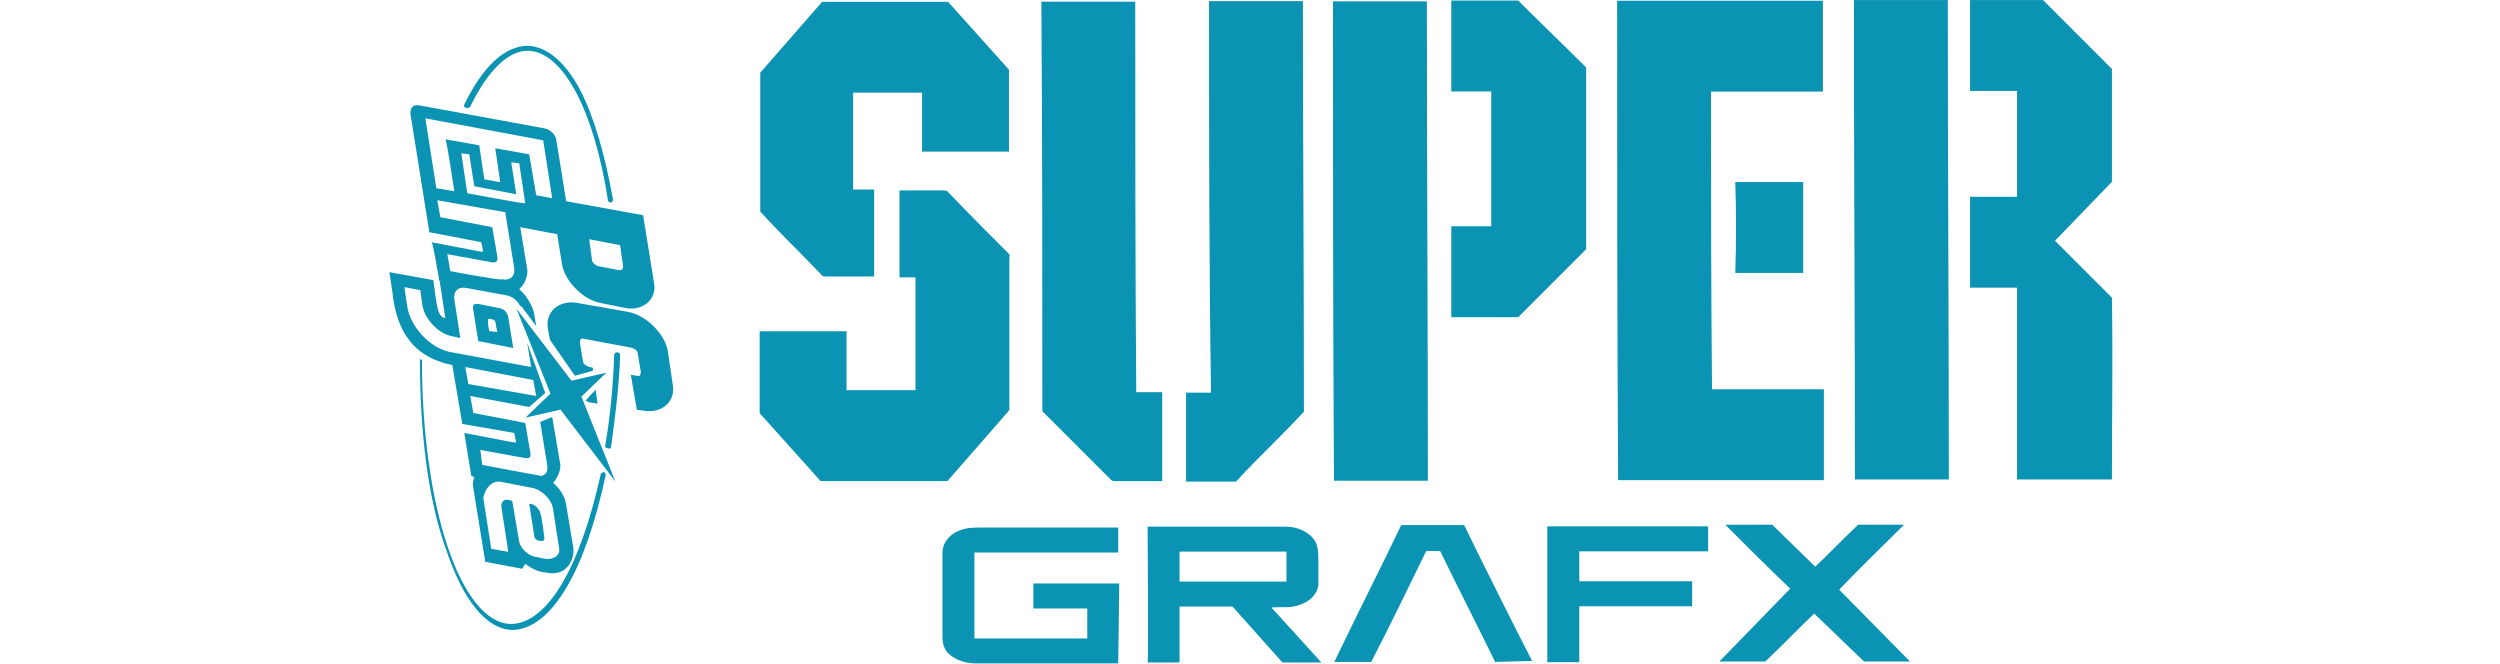
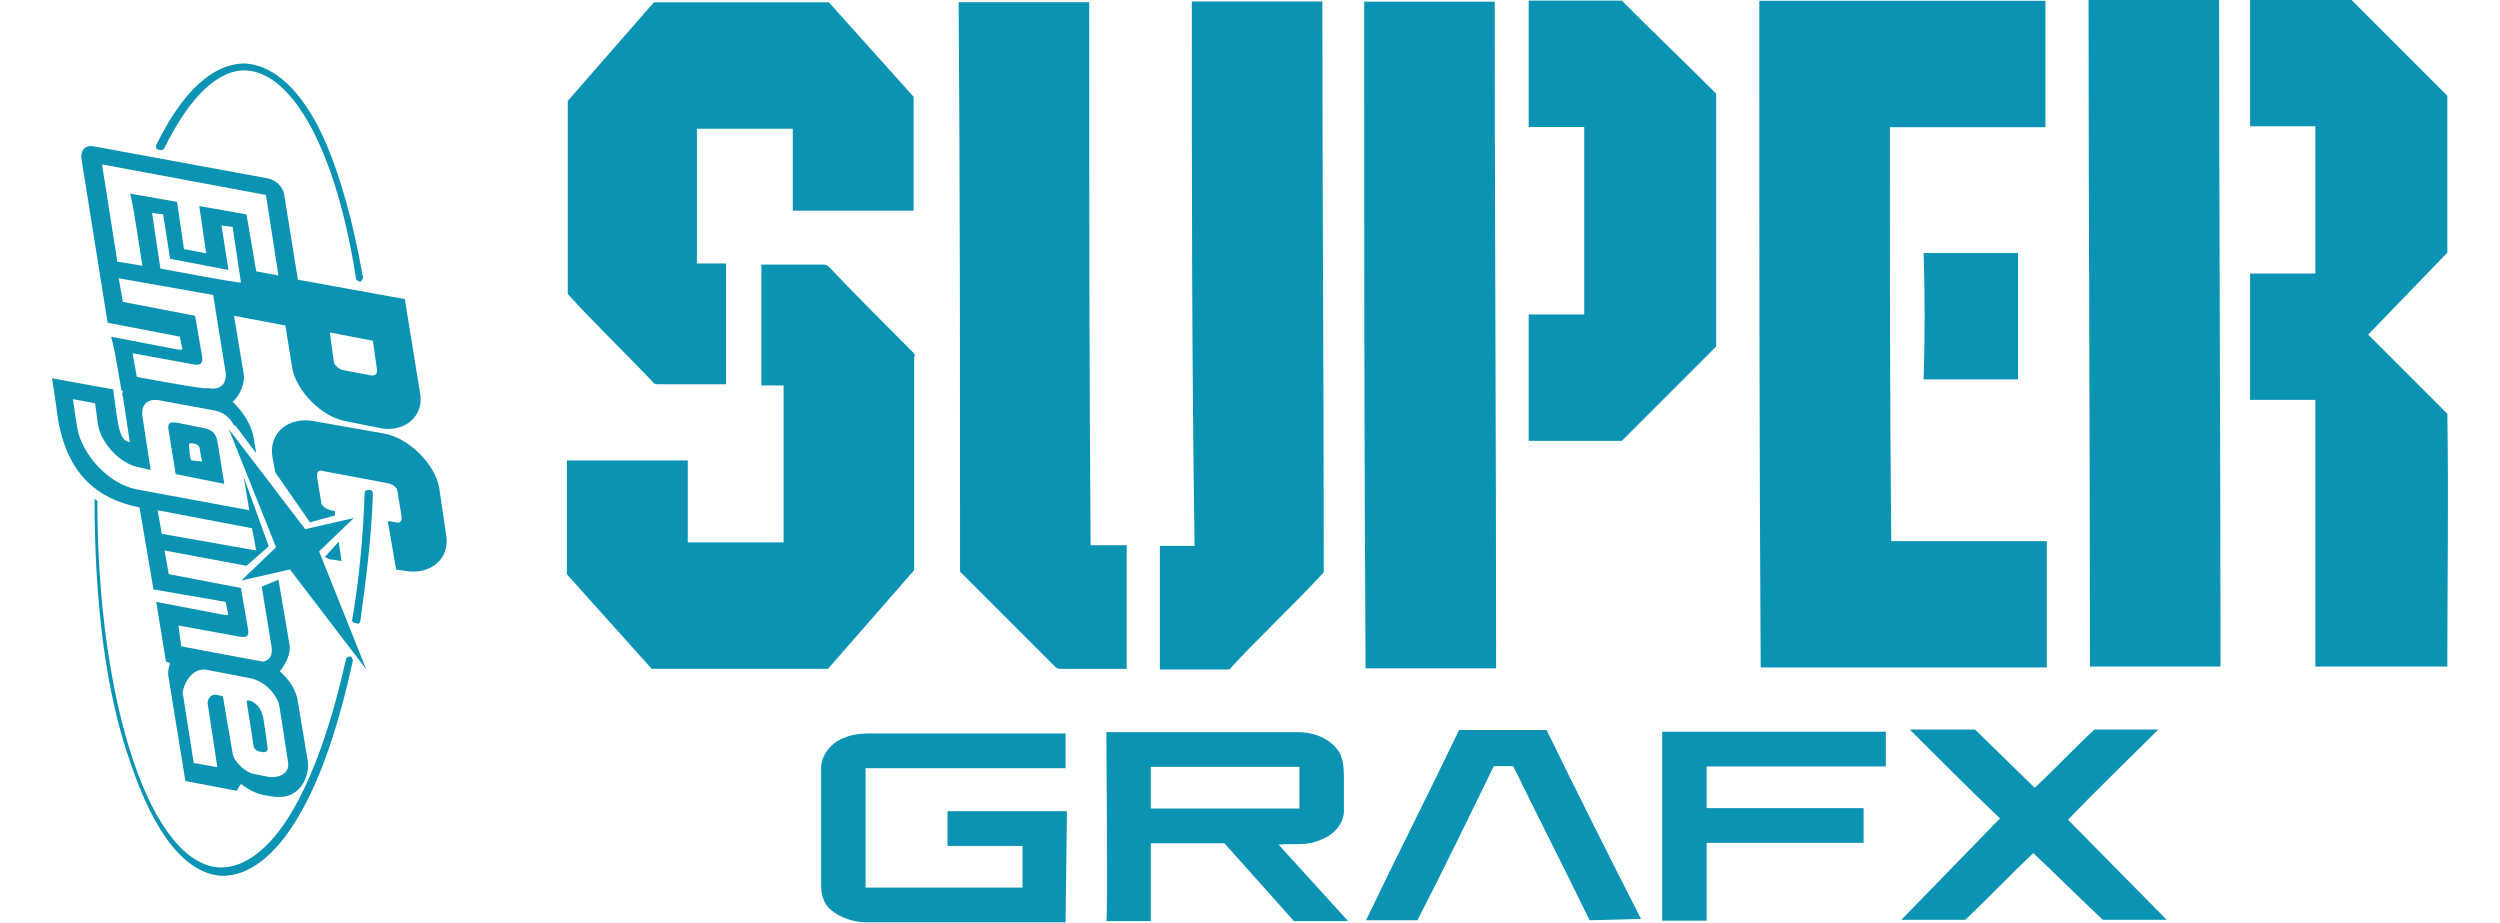
- <svg xmlns="http://www.w3.org/2000/svg" version="1.1" baseProfile="tiny" id="svg2" x="0px" y="0px" viewBox="-101.7 363.6 250.3 66.4" xml:space="preserve">
-   <rect x="-362.7" y="727.2" fill="none" width="172.5" height="66.4" />
-   <g id="g14">
+ <svg xmlns="http://www.w3.org/2000/svg" version="1.1" id="svg2" x="0px" y="0px" viewBox="-101.7 363.6 180 66.4" xml:space="preserve" width="180" height="66.4">
+   <defs id="defs52" />
+   <rect x="-362.7" y="727.2" width="172.5" height="66.4" id="rect2" style="fill:none" />
+   <g id="g14" transform="translate(-35.23772,-0.01169924)">
    <g id="g20" transform="translate(44.7168,52.9789)">
-       <path id="path22" fill="#0A93B2" d="M-51.5,310.8l6.1,6.8c0,2.7,0,5.5,0,8.2c-2.9,0-5.8,0-8.7,0c0-2,0-3.9,0-5.9    c-2.3,0-4.6,0-6.9,0c0,3.2,0,6.5,0,9.7c0.7,0,1.4,0,2.1,0c0,2.9,0,5.8,0,8.7c-1.7,0-3.3,0-5,0c-0.2,0-0.3-0.2-0.4-0.3    c-2-2.1-4.1-4.1-6-6.2c0-4.6,0-9.3,0-13.9l6.2-7.1L-51.5,310.8z" />
+       <path id="path22" d="m -51.5,310.8 6.1,6.8 c 0,2.7 0,5.5 0,8.2 -2.9,0 -5.8,0 -8.7,0 0,-2 0,-3.9 0,-5.9 -2.3,0 -4.6,0 -6.9,0 0,3.2 0,6.5 0,9.7 0.7,0 1.4,0 2.1,0 0,2.9 0,5.8 0,8.7 -1.7,0 -3.3,0 -5,0 -0.2,0 -0.3,-0.2 -0.4,-0.3 -2,-2.1 -4.1,-4.1 -6,-6.2 0,-4.6 0,-9.3 0,-13.9 l 6.2,-7.1 z" style="fill:#0a93b2" />
    </g>
    <g id="g24" transform="translate(52.2605,20.1686)">
-       <path id="path26" fill="#0A93B2" d="M-49.6,384.6c0-13.7,0-27.4-0.1-41c3.1,0,6.2,0,9.4,0c0,13,0,26.1,0.1,39.1c0.9,0,1.7,0,2.6,0    c0,3,0,5.9,0,8.9c-1.6,0-3.2,0-4.8,0c-0.2,0-0.3-0.1-0.4-0.2L-49.6,384.6z" />
+       <path id="path26" d="m -49.6,384.6 c 0,-13.7 0,-27.4 -0.1,-41 3.1,0 6.2,0 9.4,0 0,13 0,26.1 0.1,39.1 0.9,0 1.7,0 2.6,0 0,3 0,5.9 0,8.9 -1.6,0 -3.2,0 -4.8,0 -0.2,0 -0.3,-0.1 -0.4,-0.2 z" style="fill:#0a93b2" />
    </g>
    <g id="g28" transform="translate(65.6484,53.0148)">
-       <path id="path30" fill="#0A93B2" d="M-46.3,310.7c3.1,0,6.2,0,9.4,0c0,13.7,0.1,27.4,0.1,41.1c-2.2,2.4-4.6,4.6-6.8,7    c-1.7,0-3.3,0-5,0c0-3,0-5.9,0-8.9c0.8,0,1.6,0,2.5,0C-46.3,336.8-46.3,323.8-46.3,310.7" />
+       <path id="path30" d="m -46.3,310.7 c 3.1,0 6.2,0 9.4,0 0,13.7 0.1,27.4 0.1,41.1 -2.2,2.4 -4.6,4.6 -6.8,7 -1.7,0 -3.3,0 -5,0 0,-3 0,-5.9 0,-8.9 0.8,0 1.6,0 2.5,0 -0.2,-13.1 -0.2,-26.1 -0.2,-39.2" style="fill:#0a93b2" />
    </g>
    <g id="g32" transform="translate(75.5585,53.0319)">
-       <path id="path34" fill="#0A93B2" d="M-43.8,310.7c3.1,0,6.2,0,9.4,0c0,16,0.1,32,0.1,48c-3.1,0-6.2,0-9.4,0    C-43.8,342.7-43.8,326.7-43.8,310.7" />
+       <path id="path34" d="m -43.8,310.7 c 3.1,0 6.2,0 9.4,0 0,16 0.1,32 0.1,48 -3.1,0 -6.2,0 -9.4,0 -0.1,-16 -0.1,-32 -0.1,-48" style="fill:#0a93b2" />
    </g>
    <g id="g36" transform="translate(90.4033,53.0555)">
-       <path id="path38" fill="#0A93B2" d="M-40.1,310.6c2.3,2.3,4.6,4.5,6.8,6.7v18.2c-2.3,2.3-4.5,4.5-6.8,6.8c-2.2,0-4.5,0-6.7,0    c0-3,0-6.1,0-9.1c1.4,0,2.7,0,4,0c0-4.5,0-9,0-13.5c-1.4,0-2.7,0-4,0c0-3,0-6.1,0-9.1H-40.1z" />
+       <path id="path38" d="m -40.1,310.6 c 2.3,2.3 4.6,4.5 6.8,6.7 v 18.2 c -2.3,2.3 -4.5,4.5 -6.8,6.8 -2.2,0 -4.5,0 -6.7,0 0,-3 0,-6.1 0,-9.1 1.4,0 2.7,0 4,0 0,-4.5 0,-9 0,-13.5 -1.4,0 -2.7,0 -4,0 0,-3 0,-6.1 0,-9.1 z" style="fill:#0a93b2" />
    </g>
    <g id="g40" transform="translate(98.3076,53.071)">
-       <path id="path42" fill="#0A93B2" d="M-38.1,310.6c6.9,0,13.7,0,20.6,0c0,3,0,6.1,0,9.1c-3.7,0-7.5,0-11.2,0c0,9.9,0,19.9,0.1,29.8    c3.8,0,7.5,0,11.2,0c0,3,0,6.1,0,9.1c-6.9,0-13.7,0-20.6,0C-38.1,342.6-38.1,326.6-38.1,310.6" />
+       <path id="path42" d="m -38.1,310.6 c 6.9,0 13.7,0 20.6,0 0,3 0,6.1 0,9.1 -3.7,0 -7.5,0 -11.2,0 0,9.9 0,19.9 0.1,29.8 3.8,0 7.5,0 11.2,0 0,3 0,6.1 0,9.1 -6.9,0 -13.7,0 -20.6,0 -0.1,-16 -0.1,-32 -0.1,-48" style="fill:#0a93b2" />
    </g>
    <g id="g44" transform="translate(117.3143,53.1036)">
-       <path id="path46" fill="#0A93B2" d="M-33.4,310.5c3.1,0,6.2,0,9.4,0c0,16,0.1,32,0.1,48c-3.1,0-6.2,0-9.4,0    C-33.3,342.5-33.4,326.5-33.4,310.5" />
+       <path id="path46" d="m -33.4,310.5 c 3.1,0 6.2,0 9.4,0 0,16 0.1,32 0.1,48 -3.1,0 -6.2,0 -9.4,0 0,-16 -0.1,-32 -0.1,-48" style="fill:#0a93b2" />
    </g>
    <g id="g48" transform="translate(133.4452,33.8042)">
-       <path id="path50" fill="#0A93B2" d="M-29.4,353.9c1.9,1.9,3.8,3.8,5.7,5.7c0.1,6.1,0,12.1,0,18.2c-3.2,0-6.3,0-9.5,0    c0-6.4,0-12.8,0-19.2c-1.6,0-3.1,0-4.7,0c0-3,0-6.1,0-9.1c1.6,0,3.1,0,4.7,0c0-3.5,0-7.1,0-10.6c-1.6,0-3.1,0-4.7,0    c0-3,0-6.1,0-9.1h7.3l6.9,6.9c0,3.8,0,7.5,0,11.3L-29.4,353.9z" />
+       <path id="path50" d="m -29.4,353.9 c 1.9,1.9 3.8,3.8 5.7,5.7 0.1,6.1 0,12.1 0,18.2 -3.2,0 -6.3,0 -9.5,0 0,-6.4 0,-12.8 0,-19.2 -1.6,0 -3.1,0 -4.7,0 0,-3 0,-6.1 0,-9.1 1.6,0 3.1,0 4.7,0 0,-3.5 0,-7.1 0,-10.6 -1.6,0 -3.1,0 -4.7,0 0,-3 0,-6.1 0,-9.1 h 7.3 l 6.9,6.9 c 0,3.8 0,7.5 0,11.3 z" style="fill:#0a93b2" />
    </g>
    <g id="g52" transform="translate(107.8365,38.5277)">
-       <path id="path54" fill="#0A93B2" d="M-35.8,343.3c2.3,0,4.6,0,6.8,0c0,3,0,6.1,0,9.1c-2.3,0-4.5,0-6.8,0    C-35.7,349.4-35.7,346.3-35.8,343.3" />
+       <path id="path54" d="m -35.8,343.3 c 2.3,0 4.6,0 6.8,0 0,3 0,6.1 0,9.1 -2.3,0 -4.5,0 -6.8,0 0.1,-3 0.1,-6.1 0,-9.1" style="fill:#0a93b2" />
    </g>
    <g id="g56" transform="translate(44.6569,14.5637)">
-       <path id="path58" fill="#0A93B2" d="M-51.5,397.2h-12.7l-6.1-6.8c0-2.7,0-5.5,0-8.2c2.9,0,5.8,0,8.7,0c0,2,0,3.9,0,5.9    c2.3,0,4.6,0,6.9,0v-11.3c-0.5,0-1,0-1.6,0c0-2.9,0-5.8,0-8.7c1.5,0,3,0,4.5,0c0.2,0,0.3,0.1,0.4,0.2c2,2.1,4,4.1,6,6.1    c0.1,0.1,0.2,0.2,0.1,0.4c0,5.1,0,10.2,0,15.3L-51.5,397.2z" />
+       <path id="path58" d="m -51.5,397.2 h -12.7 l -6.1,-6.8 c 0,-2.7 0,-5.5 0,-8.2 2.9,0 5.8,0 8.7,0 0,2 0,3.9 0,5.9 2.3,0 4.6,0 6.9,0 v -11.3 c -0.5,0 -1,0 -1.6,0 0,-2.9 0,-5.8 0,-8.7 1.5,0 3,0 4.5,0 0.2,0 0.3,0.1 0.4,0.2 2,2.1 4,4.1 6,6.1 0.1,0.1 0.2,0.2 0.1,0.4 0,5.1 0,10.2 0,15.3 z" style="fill:#0a93b2" />
    </g>
    <g id="g60" transform="translate(58.3586,0.0198)">
-       <path id="path62" fill="#0A93B2" d="M-48.1,430c-4.8,0-9.5,0-14.3,0c-0.9,0-1.9-0.3-2.6-0.9c-0.5-0.4-0.7-1.1-0.7-1.7    c0-2.8,0-5.7,0-8.5c0-1,0.8-1.9,1.7-2.2c0.7-0.3,1.4-0.3,2.1-0.3c4.6,0,9.2,0,13.8,0c0,0.8,0,1.7,0,2.5c-4.8,0-9.6,0-14.4,0    c0,2.9,0,5.7,0,8.6c3.8,0,7.5,0,11.3,0c0-1,0-2,0-3c-1.8,0-3.6,0-5.4,0c0-0.8,0-1.7,0-2.5c2.9,0,5.7,0,8.6,0L-48.1,430z" />
+       <path id="path62" d="m -48.1,430 c -4.8,0 -9.5,0 -14.3,0 -0.9,0 -1.9,-0.3 -2.6,-0.9 -0.5,-0.4 -0.7,-1.1 -0.7,-1.7 0,-2.8 0,-5.7 0,-8.5 0,-1 0.8,-1.9 1.7,-2.2 0.7,-0.3 1.4,-0.3 2.1,-0.3 4.6,0 9.2,0 13.8,0 0,0.8 0,1.7 0,2.5 -4.8,0 -9.6,0 -14.4,0 0,2.9 0,5.7 0,8.6 3.8,0 7.5,0 11.3,0 0,-1 0,-2 0,-3 -1.8,0 -3.6,0 -5.4,0 0,-0.8 0,-1.7 0,-2.5 2.9,0 5.7,0 8.6,0 z" style="fill:#0a93b2" />
    </g>
    <g id="g64" transform="translate(63.2974,8.9267)">
-       <path id="path66" fill="#0A93B2" d="M-46.9,409.9c0,1,0,2,0,3c3.6,0,7.2,0,10.7,0c0-1,0-2,0-3C-39.7,409.9-43.3,409.9-46.9,409.9     M-50.1,407.4c4.6,0,9.2,0,13.8,0c1.2,0,2.4,0.5,3,1.5c0.3,0.6,0.3,1.3,0.3,1.9c0,0.8,0,1.6,0,2.4c-0.1,1-0.9,1.7-1.8,2    c-0.9,0.4-1.9,0.2-2.9,0.3l5,5.5h-3.9c-1.7-1.9-3.3-3.7-5-5.6h-5.3v5.6h-3.2C-50,421-50.1,407.4-50.1,407.4z" />
+       <path id="path66" d="m -46.9,409.9 c 0,1 0,2 0,3 3.6,0 7.2,0 10.7,0 0,-1 0,-2 0,-3 -3.5,0 -7.1,0 -10.7,0 m -3.2,-2.5 c 4.6,0 9.2,0 13.8,0 1.2,0 2.4,0.5 3,1.5 0.3,0.6 0.3,1.3 0.3,1.9 0,0.8 0,1.6 0,2.4 -0.1,1 -0.9,1.7 -1.8,2 -0.9,0.4 -1.9,0.2 -2.9,0.3 l 5,5.5 h -3.9 c -1.7,-1.9 -3.3,-3.7 -5,-5.6 h -5.3 v 5.6 h -3.2 c 0.1,0 0,-13.6 0,-13.6 z" style="fill:#0a93b2" />
    </g>
    <g id="g68" transform="translate(88.5909,0.0718)">
-       <path id="path70" fill="#0A93B2" d="M-40.6,429.8c-1.8-3.7-3.7-7.4-5.5-11.1h-1.4c-1.8,3.7-3.6,7.4-5.5,11.1h-3.7    c2.2-4.6,4.5-9.1,6.7-13.7h6.3c2.2,4.5,4.5,9.1,6.8,13.6L-40.6,429.8z" />
+       <path id="path70" d="m -40.6,429.8 c -1.8,-3.7 -3.7,-7.4 -5.5,-11.1 h -1.4 c -1.8,3.7 -3.6,7.4 -5.5,11.1 h -3.7 c 2.2,-4.6 4.5,-9.1 6.7,-13.7 h 6.3 c 2.2,4.5 4.5,9.1 6.8,13.6 z" style="fill:#0a93b2" />
    </g>
    <g id="g72" transform="translate(92.7168,10.9988)">
-       <path id="path74" fill="#0A93B2" d="M-39.5,405.3c5.4,0,10.7,0,16.1,0c0,0.8,0,1.7,0,2.5c-4.3,0-8.6,0-12.9,0c0,1,0,2,0,3    c3.8,0,7.5,0,11.3,0c0,0.8,0,1.7,0,2.5c-3.8,0-7.5,0-11.3,0c0,1.9,0,3.7,0,5.6c-1.1,0-2.1,0-3.2,0    C-39.5,414.4-39.5,409.8-39.5,405.3" />
+       <path id="path74" d="m -39.5,405.3 c 5.4,0 10.7,0 16.1,0 0,0.8 0,1.7 0,2.5 -4.3,0 -8.6,0 -12.9,0 0,1 0,2 0,3 3.8,0 7.5,0 11.3,0 0,0.8 0,1.7 0,2.5 -3.8,0 -7.5,0 -11.3,0 0,1.9 0,3.7 0,5.6 -1.1,0 -2.1,0 -3.2,0 0,-4.5 0,-9.1 0,-13.6" style="fill:#0a93b2" />
    </g>
    <g id="g76" transform="translate(121.837,0.1357)">
-       <path id="path78" fill="#0A93B2" d="M-32.3,429.7h-4.6c-1.7-1.6-3.3-3.2-5-4.8c-1.7,1.6-3.3,3.3-4.9,4.8h-4.6l7.1-7.3    c-2.2-2.1-4.3-4.2-6.5-6.4h4.7l4.3,4.2c1.5-1.4,2.8-2.8,4.3-4.2h4.6c-2.2,2.2-4.4,4.3-6.5,6.5L-32.3,429.7z" />
+       <path id="path78" d="m -32.3,429.7 h -4.6 c -1.7,-1.6 -3.3,-3.2 -5,-4.8 -1.7,1.6 -3.3,3.3 -4.9,4.8 h -4.6 l 7.1,-7.3 c -2.2,-2.1 -4.3,-4.2 -6.5,-6.4 h 4.7 l 4.3,4.2 c 1.5,-1.4 2.8,-2.8 4.3,-4.2 h 4.6 c -2.2,2.2 -4.4,4.3 -6.5,6.5 z" style="fill:#0a93b2" />
    </g>
    <g id="g80" transform="translate(5.9731,44.6838)">
-       <path id="path82" fill="#0A93B2" d="M-61.2,329.5v-0.1c1.9-3.9,4.1-5.9,6.4-5.9c1.9,0.1,3.7,1.6,5.2,4.4c1.4,2.7,2.5,6.5,3.3,11    c0,0.1-0.1,0.3-0.2,0.3c-0.1,0-0.3-0.1-0.3-0.2c-1.4-9.1-4.5-14.8-7.9-15c-2-0.1-4.1,1.9-5.9,5.6c-0.1,0.1-0.2,0.2-0.4,0.1    C-61.2,329.7-61.2,329.6-61.2,329.5" />
+       <path id="path82" d="m -61.2,329.5 v -0.1 c 1.9,-3.9 4.1,-5.9 6.4,-5.9 1.9,0.1 3.7,1.6 5.2,4.4 1.4,2.7 2.5,6.5 3.3,11 0,0.1 -0.1,0.3 -0.2,0.3 -0.1,0 -0.3,-0.1 -0.3,-0.2 -1.4,-9.1 -4.5,-14.8 -7.9,-15 -2,-0.1 -4.1,1.9 -5.9,5.6 -0.1,0.1 -0.2,0.2 -0.4,0.1 -0.2,0 -0.2,-0.1 -0.2,-0.2" style="fill:#0a93b2" />
    </g>
    <g id="g84" transform="translate(17.2877,17.378)">
-       <path id="path86" fill="#0A93B2" d="M-58.4,390.9L-58.4,390.9c0.5-2.9,0.8-6,0.9-9.1c0-0.2,0.1-0.3,0.3-0.3s0.3,0.1,0.3,0.3    c-0.1,3.1-0.5,6.2-0.9,9.1c0,0.2-0.2,0.3-0.3,0.2C-58.3,391.1-58.4,391-58.4,390.9" />
+       <path id="path86" d="m -58.4,390.9 v 0 c 0.5,-2.9 0.8,-6 0.9,-9.1 0,-0.2 0.1,-0.3 0.3,-0.3 0.2,0 0.3,0.1 0.3,0.3 -0.1,3.1 -0.5,6.2 -0.9,9.1 0,0.2 -0.2,0.3 -0.3,0.2 -0.2,0 -0.3,-0.1 -0.3,-0.2" style="fill:#0a93b2" />
    </g>
    <g id="g88" transform="translate(2.4467,24.2714)">
-       <path id="path90" fill="#0A93B2" d="M-62.1,375.4c0-0.1,0-0.2,0-0.2c0-0.1,0-0.3,0-0.3s0,0.1,0,0.3l0,0c0,0.1,0.2,0.2,0.2,0.2    c0,14.7,3.9,26.3,8.9,26.4c1.7,0,3.5-1.3,5.1-4s2.9-6.5,3.9-11c0-0.1,0.2-0.2,0.3-0.2s0.2,0.2,0.2,0.3c-1,4.6-2.3,8.5-3.9,11.2    c-1.7,2.9-3.6,4.3-5.5,4.3c-2.6-0.1-4.9-3-6.6-8.1C-61.3,389.3-62.1,382.6-62.1,375.4" />
+       <path id="path90" d="m -62.1,375.4 c 0,-0.1 0,-0.2 0,-0.2 0,-0.1 0,-0.3 0,-0.3 0,0 0,0.1 0,0.3 v 0 c 0,0.1 0.2,0.2 0.2,0.2 0,14.7 3.9,26.3 8.9,26.4 1.7,0 3.5,-1.3 5.1,-4 1.6,-2.7 2.9,-6.5 3.9,-11 0,-0.1 0.2,-0.2 0.3,-0.2 0.1,0 0.2,0.2 0.2,0.3 -1,4.6 -2.3,8.5 -3.9,11.2 -1.7,2.9 -3.6,4.3 -5.5,4.3 -2.6,-0.1 -4.9,-3 -6.6,-8.1 -1.8,-5 -2.6,-11.7 -2.6,-18.9" style="fill:#0a93b2" />
    </g>
    <g id="g92" transform="translate(13.7124,20.3103)">
-       <path id="path94" fill="#0A93B2" d="M-59.3,384.3l5.5,7.2l-3.4-8.5l2.5-2.4l-3.5,0.8l-5.5-7.2l3.4,8.5l-2.5,2.4L-59.3,384.3z" />
+       <path id="path94" d="m -59.3,384.3 5.5,7.2 -3.4,-8.5 2.5,-2.4 -3.5,0.8 -5.5,-7.2 3.4,8.5 -2.5,2.4 z" style="fill:#0a93b2" />
    </g>
    <g id="g96" transform="translate(15.9858,33.9481)">
-       <path id="path98" fill="#0A93B2" d="M-58.7,353.6l3.1,0.6l0.3,2.1c0,0.3-0.1,0.4-0.4,0.4l-2.1-0.4c-0.3-0.1-0.5-0.3-0.6-0.5    L-58.7,353.6z M-67.5,377.9l3.1,0.6c1,0.2,2,1.2,2.1,2.2l0.6,3.9c0.1,0.7-0.6,1.1-1.4,1l-1-0.2c-0.7-0.1-1.5-0.9-1.6-1.5l-0.7-4.1    l-0.4-0.1c-0.4-0.1-0.7,0.2-0.7,0.6l0.7,4.6l-1.7-0.3l-0.8-5.1C-69.1,378.5-68.4,377.7-67.5,377.9 M-64.3,367.7l0.3,1.6l-6.8-1.2    l-0.3-1.7L-64.3,367.7L-64.3,367.7z M-72.6,356.8l-0.3-1.7l4.4,0.8c0.5,0.1,0.7-0.1,0.6-0.6l-0.5-2.9l-5.2-1l-0.3-1.7l6.8,1.2l0,0    l0.9,5.6c0.1,0.8-0.4,1.3-1.3,1.1C-67.3,357.8-72.6,356.8-72.6,356.8z M-72.2,348.8l-1.8-0.3l-1.1-7l11.8,2.2l0.9,5.8l-1.6-0.3    l-0.7-4.1l-3.4-0.6l0.5,3.4l-1.6-0.3l-0.5-3.4l-3.4-0.6C-73,343.4-72.2,348.8-72.2,348.8z M-70.9,349l-0.6-4l0.8,0.1l0.5,3.2    l4.2,0.8l-0.5-3.2l0.8,0.1l0.6,4C-65.1,350.1-70.9,349-70.9,349z M-73.7,357.8h0.1c0,0.1-0.1,0.3,0,0.4l0.5,3.3    c-0.7-0.1-0.8-1-1-2.3l-0.2-1.5l-4.4-0.8l0.3,2c0.5,4.9,3,6.7,6,7.3l1,5.9l5.2,0.9l0.1,0.5c0.1,0.5,0.2,0.5-0.4,0.4l-4.7-0.9    l0.7,4.3l0.3,0.1c-0.1,0.3-0.2,0.7-0.1,1.1l1.2,7.4l3.7,0.7l0.3-0.5c0.5,0.4,1.1,0.7,1.6,0.8l0.6,0.1c2.2,0.4,2.8-1.7,2.6-2.6    l-0.7-4.2c-0.1-0.8-0.6-1.6-1.3-2.2c0.5-0.6,0.8-1.4,0.7-1.9l-0.8-4.7l-1.2,0.5l0.7,4.3c0.1,0.6-0.1,1-0.6,1.1    c-0.1,0-5.9-1.1-5.9-1.1l-0.2-1.5l4.4,0.8c0.6,0.1,0.7-0.1,0.6-0.6l-0.5-2.9l-5.2-1l-0.3-1.7l5.9,1.1l1.6-1.4l-1.8-5l0.4,2.4l0,0    l-8.1-1.5c-2.1-0.4-4-2.6-4.3-4.5l-0.3-2l1.6,0.3l0.2,1.5c0.2,1.3,1.5,2.8,2.9,3.1l0.9,0.2l-0.6-3.9c-0.1-0.8,0.4-1.3,1.3-1.1    l3.8,0.7c0.7,0.1,1.2,0.5,1.5,1.1h0.1l1.5,2l-0.2-1.2c-0.1-0.6-0.6-1.7-1.5-2.5c0.6-0.5,0.9-1.5,0.8-2l-0.7-4.2l3.7,0.7l0.5,3.1    c0.3,1.6,2.1,3.5,3.9,3.8l2.5,0.5c1.7,0.3,3.1-0.9,2.8-2.5l-1.1-6.8l-7.7-1.4l-1-6.2c-0.1-0.5-0.6-1-1.2-1.1l-12.5-2.3    c-0.6-0.1-0.9,0.2-0.9,0.8l1.9,11.9l5.2,1l0.1,0.5c0.1,0.5,0.2,0.5-0.4,0.4l-4.7-0.9C-74.4,353.5-73.7,357.8-73.7,357.8z     M-64.5,380.1h-0.2l0.5,3.2c0,0.3,0.3,0.5,0.6,0.5c0.3,0.1,0.5-0.1,0.4-0.4l-0.1-0.8l-0.2-1.3l-0.1-0.3    C-63.7,380.6-64.1,380.2-64.5,380.1 M-67.7,360.5l-2-0.4c-0.6-0.1-0.7,0.1-0.6,0.6l0.5,3.1l3.5,0.7l-0.5-3.1    C-66.9,360.9-67.2,360.6-67.7,360.5 M-68.5,361.6c0.5,0.1,0.4,0.3,0.5,0.8l0.1,0.5l-0.8-0.1l-0.1-0.5    C-68.8,361.7-69,361.5-68.5,361.6" />
+       <path id="path98" d="m -58.7,353.6 3.1,0.6 0.3,2.1 c 0,0.3 -0.1,0.4 -0.4,0.4 l -2.1,-0.4 c -0.3,-0.1 -0.5,-0.3 -0.6,-0.5 z m -8.8,24.3 3.1,0.6 c 1,0.2 2,1.2 2.1,2.2 l 0.6,3.9 c 0.1,0.7 -0.6,1.1 -1.4,1 l -1,-0.2 c -0.7,-0.1 -1.5,-0.9 -1.6,-1.5 l -0.7,-4.1 -0.4,-0.1 c -0.4,-0.1 -0.7,0.2 -0.7,0.6 l 0.7,4.6 -1.7,-0.3 -0.8,-5.1 c 0.2,-1 0.9,-1.8 1.8,-1.6 m 3.2,-10.2 0.3,1.6 -6.8,-1.2 -0.3,-1.7 z m -8.3,-10.9 -0.3,-1.7 4.4,0.8 c 0.5,0.1 0.7,-0.1 0.6,-0.6 l -0.5,-2.9 -5.2,-1 -0.3,-1.7 6.8,1.2 v 0 l 0.9,5.6 c 0.1,0.8 -0.4,1.3 -1.3,1.1 0.2,0.2 -5.1,-0.8 -5.1,-0.8 z m 0.4,-8 -1.8,-0.3 -1.1,-7 11.8,2.2 0.9,5.8 -1.6,-0.3 -0.7,-4.1 -3.4,-0.6 0.5,3.4 -1.6,-0.3 -0.5,-3.4 -3.4,-0.6 c 0.1,-0.2 0.9,5.2 0.9,5.2 z m 1.3,0.2 -0.6,-4 0.8,0.1 0.5,3.2 4.2,0.8 -0.5,-3.2 0.8,0.1 0.6,4 c 0,0.1 -5.8,-1 -5.8,-1 z m -2.8,8.8 h 0.1 c 0,0.1 -0.1,0.3 0,0.4 l 0.5,3.3 c -0.7,-0.1 -0.8,-1 -1,-2.3 l -0.2,-1.5 -4.4,-0.8 0.3,2 c 0.5,4.9 3,6.7 6,7.3 l 1,5.9 5.2,0.9 0.1,0.5 c 0.1,0.5 0.2,0.5 -0.4,0.4 l -4.7,-0.9 0.7,4.3 0.3,0.1 c -0.1,0.3 -0.2,0.7 -0.1,1.1 l 1.2,7.4 3.7,0.7 0.3,-0.5 c 0.5,0.4 1.1,0.7 1.6,0.8 l 0.6,0.1 c 2.2,0.4 2.8,-1.7 2.6,-2.6 l -0.7,-4.2 c -0.1,-0.8 -0.6,-1.6 -1.3,-2.2 0.5,-0.6 0.8,-1.4 0.7,-1.9 l -0.8,-4.7 -1.2,0.5 0.7,4.3 c 0.1,0.6 -0.1,1 -0.6,1.1 -0.1,0 -5.9,-1.1 -5.9,-1.1 l -0.2,-1.5 4.4,0.8 c 0.6,0.1 0.7,-0.1 0.6,-0.6 l -0.5,-2.9 -5.2,-1 -0.3,-1.7 5.9,1.1 1.6,-1.4 -1.8,-5 0.4,2.4 v 0 l -8.1,-1.5 c -2.1,-0.4 -4,-2.6 -4.3,-4.5 l -0.3,-2 1.6,0.3 0.2,1.5 c 0.2,1.3 1.5,2.8 2.9,3.1 l 0.9,0.2 -0.6,-3.9 c -0.1,-0.8 0.4,-1.3 1.3,-1.1 l 3.8,0.7 c 0.7,0.1 1.2,0.5 1.5,1.1 h 0.1 l 1.5,2 -0.2,-1.2 c -0.1,-0.6 -0.6,-1.7 -1.5,-2.5 0.6,-0.5 0.9,-1.5 0.8,-2 l -0.7,-4.2 3.7,0.7 0.5,3.1 c 0.3,1.6 2.1,3.5 3.9,3.8 l 2.5,0.5 c 1.7,0.3 3.1,-0.9 2.8,-2.5 l -1.1,-6.8 -7.7,-1.4 -1,-6.2 c -0.1,-0.5 -0.6,-1 -1.2,-1.1 l -12.5,-2.3 c -0.6,-0.1 -0.9,0.2 -0.9,0.8 l 1.9,11.9 5.2,1 0.1,0.5 c 0.1,0.5 0.2,0.5 -0.4,0.4 l -4.7,-0.9 c 0.1,-0.4 0.8,3.9 0.8,3.9 z m 9.2,22.3 h -0.2 l 0.5,3.2 c 0,0.3 0.3,0.5 0.6,0.5 0.3,0.1 0.5,-0.1 0.4,-0.4 l -0.1,-0.8 -0.2,-1.3 -0.1,-0.3 c -0.1,-0.4 -0.5,-0.8 -0.9,-0.9 m -3.2,-19.6 -2,-0.4 c -0.6,-0.1 -0.7,0.1 -0.6,0.6 l 0.5,3.1 3.5,0.7 -0.5,-3.1 c -0.1,-0.5 -0.4,-0.8 -0.9,-0.9 m -0.8,1.1 c 0.5,0.1 0.4,0.3 0.5,0.8 l 0.1,0.5 -0.8,-0.1 -0.1,-0.5 c 0,-0.6 -0.2,-0.8 0.3,-0.7" style="fill:#0a93b2" />
    </g>
    <g id="g100" transform="translate(14.8581,23.0213)">
-       <path id="path102" fill="#0A93B2" d="M-59,378.2l1.8-0.5v-0.3l-0.4-0.1c-0.3-0.1-0.6-0.3-0.6-0.6l-0.3-1.8c0-0.3,0.1-0.5,0.4-0.4    l4.8,0.9c0.3,0.1,0.6,0.3,0.6,0.6l0.3,1.8c0,0.3-0.1,0.5-0.4,0.4l-0.6-0.1l0.6,3.5l0.7,0.1c1.8,0.3,3.2-0.9,2.9-2.6l-0.5-3.4    c-0.3-1.7-2.2-3.6-4-3.9l-5.1-0.9c-1.8-0.3-3.2,0.9-2.9,2.6l0.2,1.1L-59,378.2z" />
+       <path id="path102" d="m -59,378.2 1.8,-0.5 v -0.3 l -0.4,-0.1 c -0.3,-0.1 -0.6,-0.3 -0.6,-0.6 l -0.3,-1.8 c 0,-0.3 0.1,-0.5 0.4,-0.4 l 4.8,0.9 c 0.3,0.1 0.6,0.3 0.6,0.6 l 0.3,1.8 c 0,0.3 -0.1,0.5 -0.4,0.4 l -0.6,-0.1 0.6,3.5 0.7,0.1 c 1.8,0.3 3.2,-0.9 2.9,-2.6 l -0.5,-3.4 c -0.3,-1.7 -2.2,-3.6 -4,-3.9 l -5.1,-0.9 c -1.8,-0.3 -3.2,0.9 -2.9,2.6 l 0.2,1.1 z" style="fill:#0a93b2" />
    </g>
    <g id="g104" transform="translate(15.7287,21.0101)">
-       <path id="path106" fill="#0A93B2" d="M-58.8,382.7c0.2,0.1,0.3,0.2,0.6,0.2l0.6,0.1l-0.2-1.4L-58.8,382.7z" />
+       <path id="path106" d="m -58.8,382.7 c 0.2,0.1 0.3,0.2 0.6,0.2 l 0.6,0.1 -0.2,-1.4 z" style="fill:#0a93b2" />
    </g>
  </g>
</svg>
